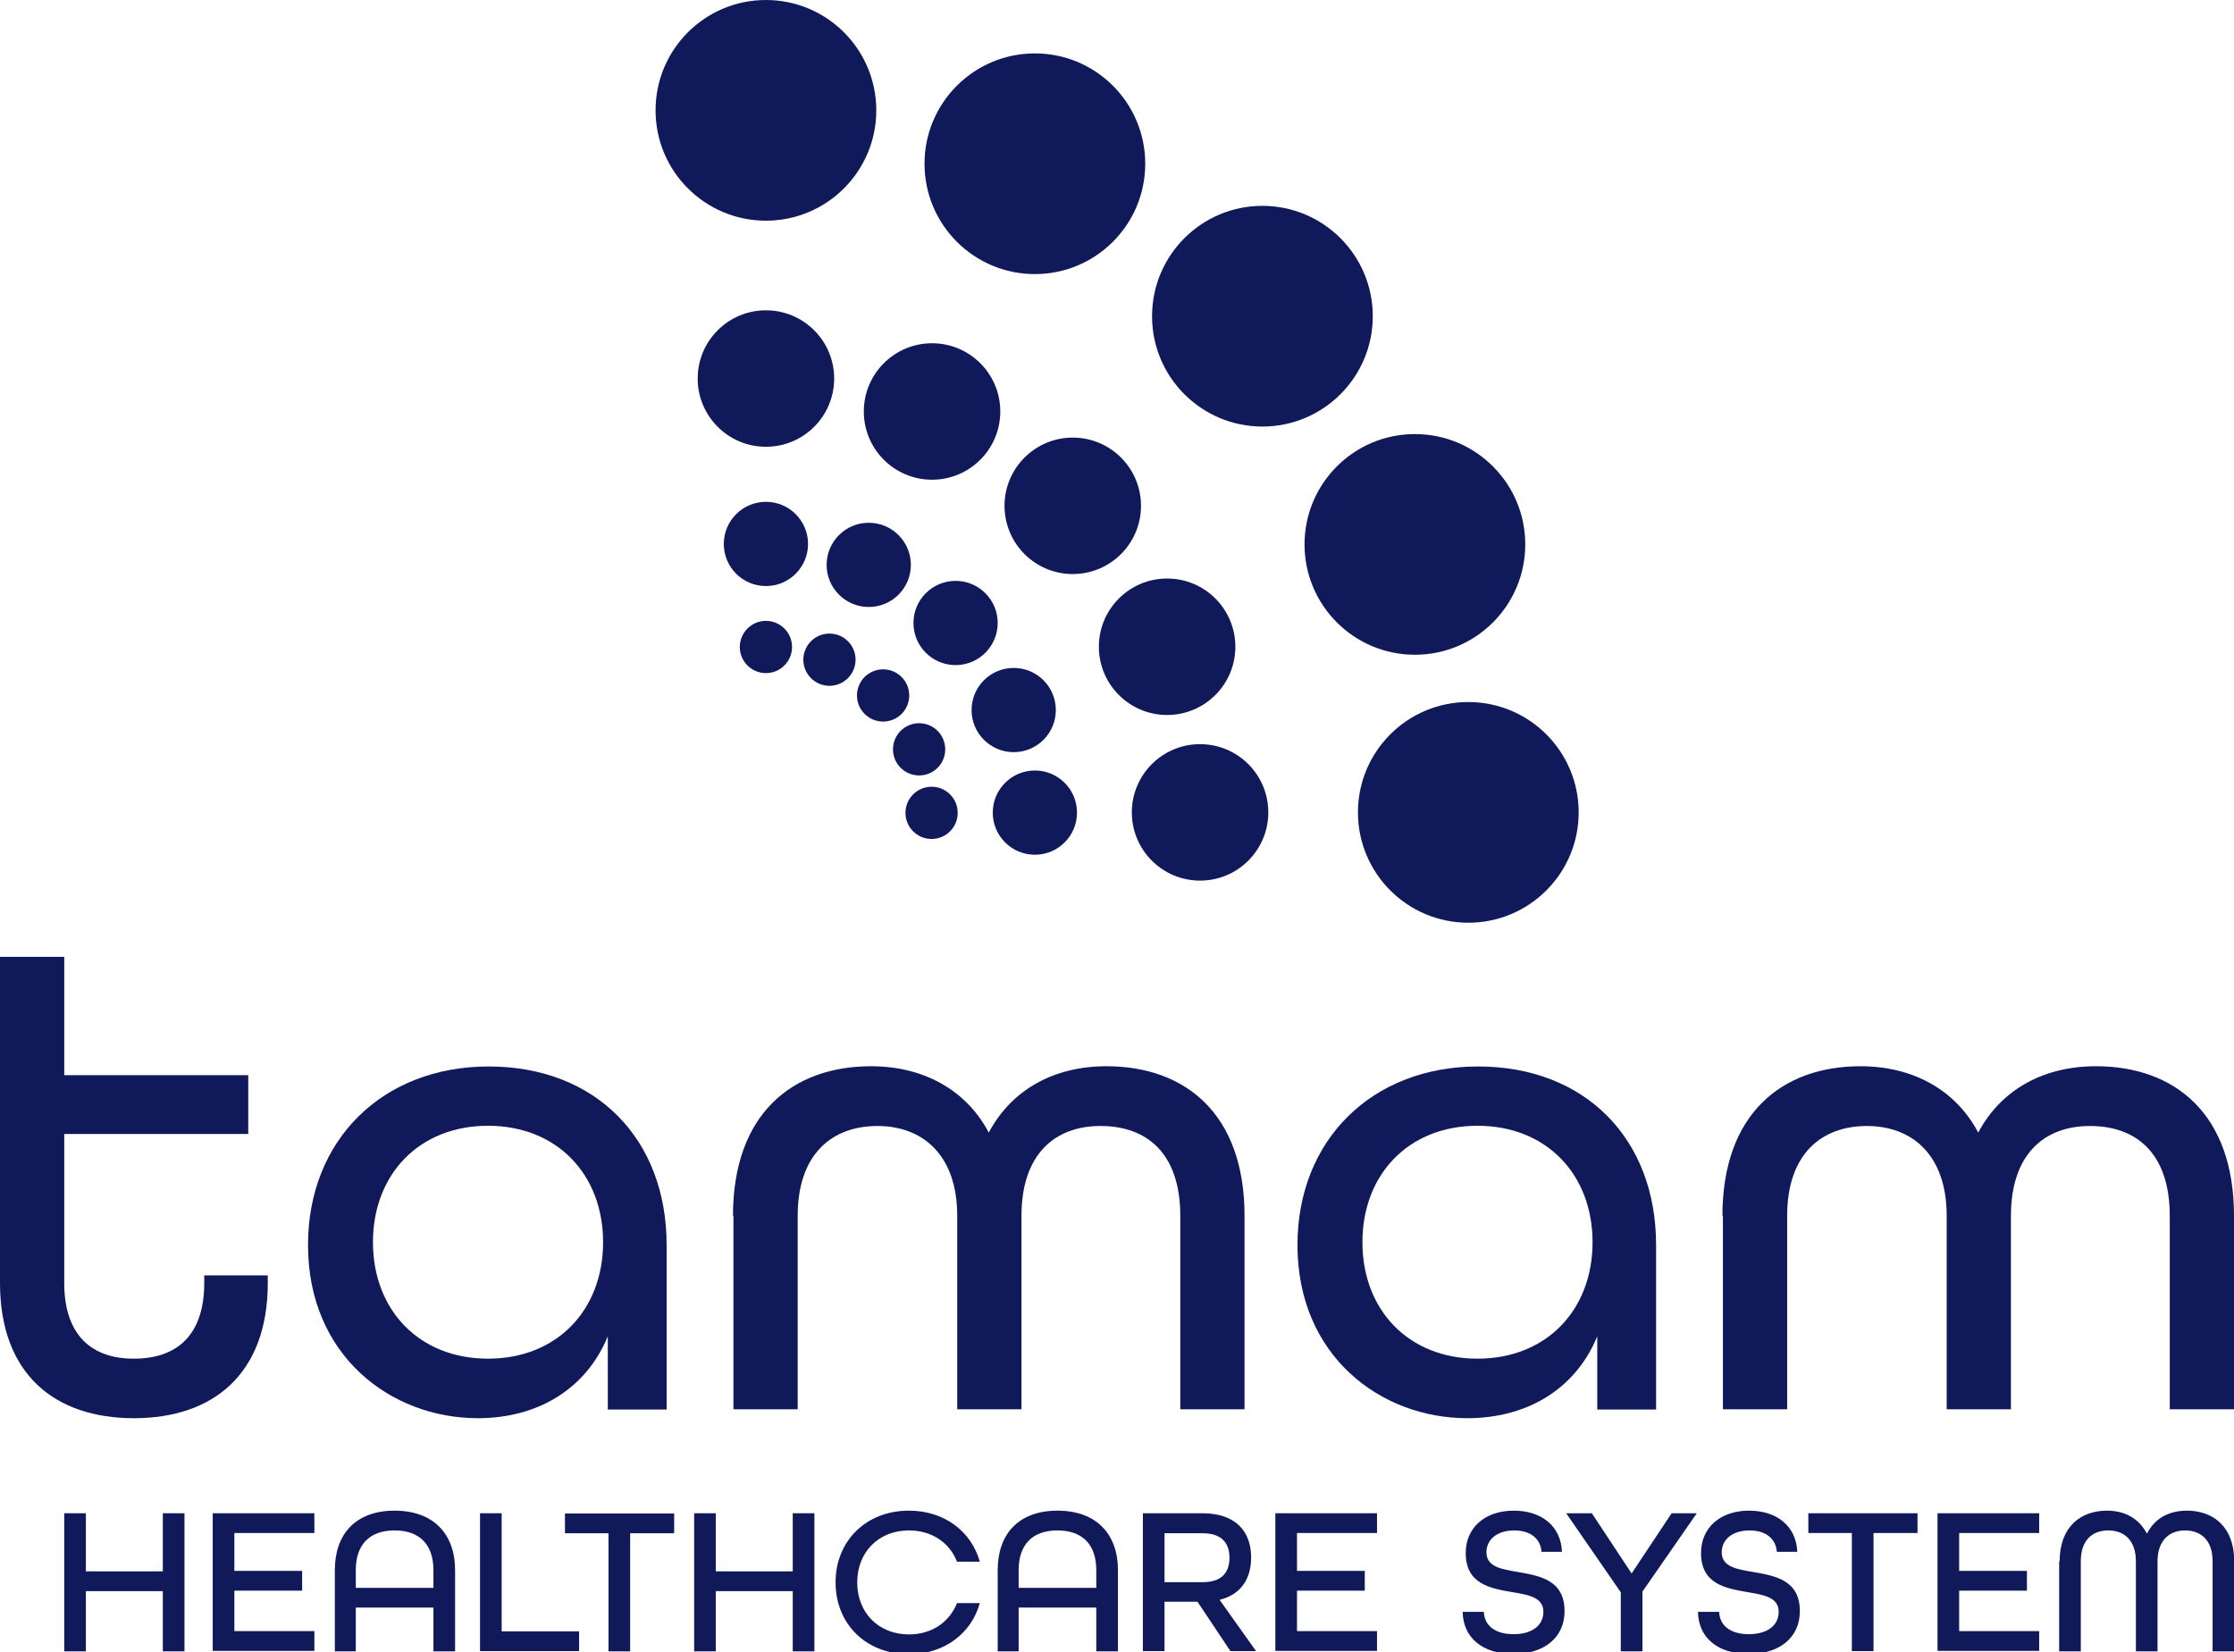
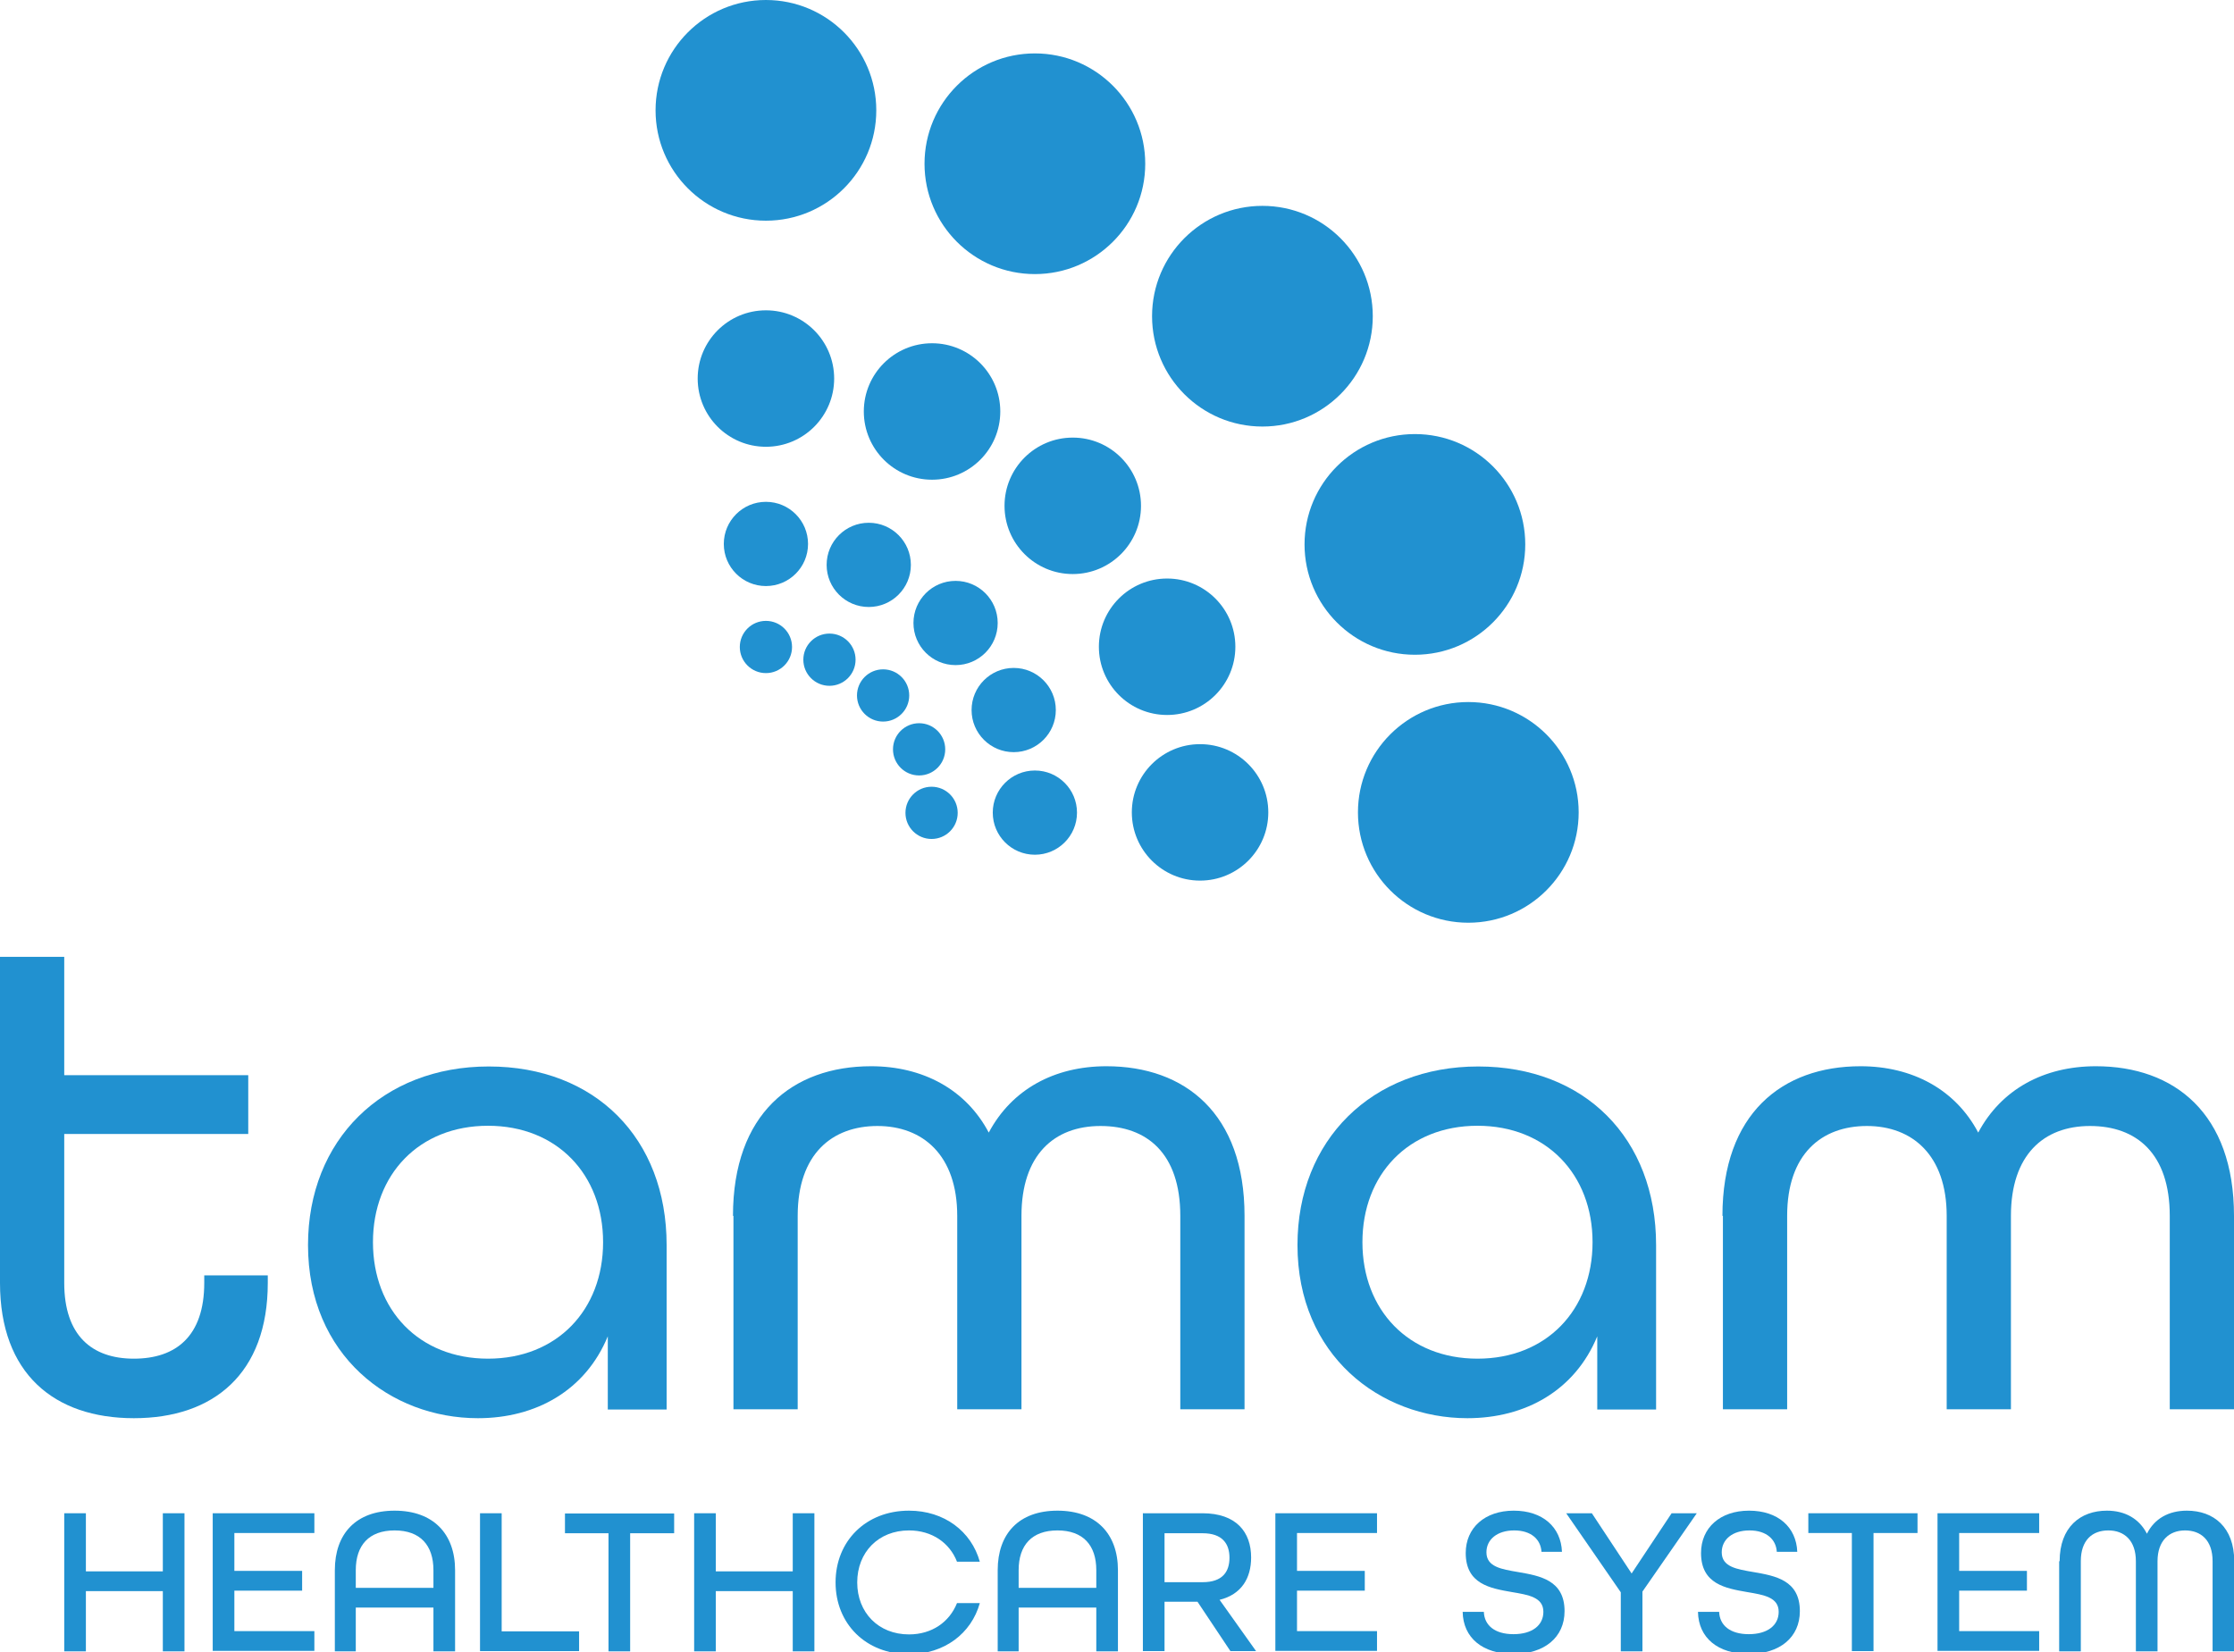
<svg xmlns="http://www.w3.org/2000/svg" id="Layer_1" data-name="Layer 1" viewBox="0 0 94.94 70.19">
  <defs>
    <style>
      .cls-1 {
-         fill: #10195A;
+         fill: #2191D0;
      }

      .cls-2 {
-         fill: #10195A;
+         fill: #2191D0;
      }
    </style>
  </defs>
  <g>
    <circle class="cls-1" cx="32.55" cy="27.5" r="1.11" />
    <circle class="cls-1" cx="32.55" cy="23.12" r="1.79" />
    <circle class="cls-1" cx="32.55" cy="16.09" r="2.9" />
    <circle class="cls-1" cx="32.55" cy="4.69" r="4.69" />
    <circle class="cls-1" cx="43.98" cy="6.96" r="4.69" />
    <circle class="cls-1" cx="53.65" cy="13.44" r="4.69" />
    <circle class="cls-1" cx="60.13" cy="23.14" r="4.69" />
    <circle class="cls-1" cx="62.4" cy="34.53" r="4.69" />
    <circle class="cls-1" cx="39.61" cy="17.49" r="2.9" />
    <circle class="cls-1" cx="45.59" cy="21.5" r="2.9" />
    <circle class="cls-1" cx="49.6" cy="27.49" r="2.9" />
    <circle class="cls-1" cx="51" cy="34.53" r="2.9" />
    <circle class="cls-1" cx="36.92" cy="24.01" r="1.79" />
    <circle class="cls-1" cx="40.61" cy="26.48" r="1.79" />
    <circle class="cls-1" cx="43.08" cy="30.18" r="1.79" />
    <circle class="cls-1" cx="43.98" cy="34.54" r="1.79" />
    <circle class="cls-1" cx="35.25" cy="28.04" r="1.11" />
    <circle class="cls-1" cx="37.53" cy="29.56" r="1.11" />
    <circle class="cls-1" cx="39.06" cy="31.85" r="1.11" />
    <circle class="cls-1" cx="39.59" cy="34.55" r="1.11" />
  </g>
  <g>
    <g>
      <path class="cls-2" d="M2.73,64.32h.92v2.47h3.27v-2.47h.92v5.87h-.92v-2.56h-3.27v2.56h-.92v-5.87Z" />
      <path class="cls-2" d="M9.04,64.32h4.32v.84h-3.4v1.61h2.88v.84h-2.88v1.72h3.4v.84h-4.32v-5.87Z" />
      <path class="cls-2" d="M14.23,66.74c0-1.55.9-2.53,2.54-2.53s2.57.98,2.57,2.53v3.45h-.92v-1.86h-3.3v1.86h-.89v-3.45ZM18.42,67.49v-.75c0-1.06-.56-1.69-1.65-1.69s-1.65.63-1.65,1.69v.75h3.3Z" />
      <path class="cls-2" d="M20.4,64.32h.92v5.02h3.29v.84h-4.21v-5.87Z" />
      <path class="cls-2" d="M25.87,65.17h-1.86v-.84h4.64v.84h-1.87v5.02h-.92v-5.02Z" />
      <path class="cls-2" d="M29.5,64.32h.92v2.47h3.27v-2.47h.92v5.87h-.92v-2.56h-3.27v2.56h-.92v-5.87Z" />
      <path class="cls-2" d="M35.51,67.26c0-1.76,1.29-3.05,3.12-3.05,1.5,0,2.65.88,3.01,2.17h-.97c-.31-.8-1.06-1.33-2.04-1.33-1.3,0-2.2.93-2.2,2.21s.9,2.21,2.2,2.21c.98,0,1.72-.53,2.04-1.33h.97c-.36,1.29-1.51,2.17-3.01,2.17-1.83,0-3.12-1.29-3.12-3.05Z" />
      <path class="cls-2" d="M42.4,66.74c0-1.55.9-2.53,2.54-2.53s2.57.98,2.57,2.53v3.45h-.92v-1.86h-3.3v1.86h-.89v-3.45ZM46.59,67.49v-.75c0-1.06-.56-1.69-1.65-1.69s-1.65.63-1.65,1.69v.75h3.3Z" />
      <path class="cls-2" d="M48.58,64.32h2.52c1.44,0,2.07.8,2.07,1.88,0,.88-.41,1.57-1.34,1.8l1.55,2.18h-1.09l-1.4-2.1h-1.4v2.1h-.92v-5.87ZM51.11,67.25c.85,0,1.14-.45,1.14-1.04s-.3-1.04-1.14-1.04h-1.62v2.08h1.62Z" />
      <path class="cls-2" d="M54.2,64.32h4.32v.84h-3.4v1.61h2.88v.84h-2.88v1.72h3.4v.84h-4.32v-5.87Z" />
    </g>
    <g>
      <path class="cls-2" d="M62.15,68.51h.91c.02.57.46.95,1.26.95s1.27-.38,1.27-.95c0-.62-.63-.72-1.34-.84-.92-.16-1.96-.34-1.96-1.66,0-1.07.81-1.8,2.04-1.8s2.01.7,2.05,1.75h-.87c-.03-.52-.43-.91-1.16-.91s-1.18.39-1.18.93c0,.62.64.72,1.35.84.92.16,1.97.34,1.97,1.66,0,1.12-.86,1.82-2.17,1.82s-2.14-.68-2.16-1.79Z" />
      <path class="cls-2" d="M68.88,67.68l-2.32-3.36h1.09l1.69,2.56,1.7-2.56h1.07l-2.31,3.33v2.54h-.92v-2.51Z" />
      <path class="cls-2" d="M72.15,68.51h.91c.02.57.46.95,1.26.95s1.27-.38,1.27-.95c0-.62-.63-.72-1.34-.84-.92-.16-1.96-.34-1.96-1.66,0-1.07.81-1.8,2.04-1.8s2.01.7,2.05,1.75h-.87c-.03-.52-.43-.91-1.16-.91s-1.18.39-1.18.93c0,.62.64.72,1.35.84.92.16,1.97.34,1.97,1.66,0,1.12-.86,1.82-2.17,1.82s-2.14-.68-2.16-1.79Z" />
      <path class="cls-2" d="M78.71,65.16h-1.86v-.84h4.64v.84h-1.87v5.02h-.92v-5.02Z" />
      <path class="cls-2" d="M82.34,64.32h4.32v.84h-3.4v1.61h2.88v.84h-2.88v1.72h3.4v.84h-4.32v-5.87Z" />
      <path class="cls-2" d="M87.53,66.36c0-1.45.88-2.15,2.01-2.15.77,0,1.37.34,1.7.98.32-.64.92-.98,1.7-.98,1.13,0,2.01.7,2.01,2.15v3.83h-.92v-3.83c0-.9-.5-1.31-1.17-1.31s-1.17.43-1.17,1.31v3.83h-.92v-3.83c0-.88-.49-1.31-1.17-1.31s-1.17.41-1.17,1.31v3.83h-.92v-3.83Z" />
    </g>
  </g>
  <g>
    <path class="cls-2" d="M0,54.53v-13.86h2.73v5.03h7.82v2.5H2.73v6.33c0,2.24,1.18,3.22,2.96,3.22s2.99-.95,2.99-3.22v-.32h2.7v.32c0,3.85-2.3,5.75-5.69,5.75s-5.69-1.9-5.69-5.75Z" />
    <path class="cls-2" d="M13.09,52.92c0-4.46,3.16-7.59,7.68-7.59s7.56,3.05,7.56,7.59v6.99h-2.5v-3.11c-.95,2.3-3.05,3.48-5.52,3.48-3.71,0-7.22-2.67-7.22-7.36ZM25.63,52.8c0-2.88-1.96-4.95-4.89-4.95s-4.89,2.07-4.89,4.95,1.96,4.95,4.89,4.95,4.89-2.07,4.89-4.95Z" />
    <path class="cls-2" d="M31.15,51.68c0-4.34,2.53-6.36,5.87-6.36,2.19,0,4.03.98,5,2.82.98-1.84,2.79-2.82,5-2.82,3.34,0,5.87,2.01,5.87,6.36v8.22h-2.73v-8.22c0-2.65-1.41-3.82-3.39-3.82s-3.36,1.24-3.36,3.82v8.22h-2.73v-8.22c0-2.59-1.47-3.82-3.39-3.82s-3.39,1.18-3.39,3.82v8.22h-2.73v-8.22Z" />
    <path class="cls-2" d="M55.14,52.92c0-4.46,3.16-7.59,7.68-7.59s7.56,3.05,7.56,7.59v6.99h-2.5v-3.11c-.95,2.3-3.05,3.48-5.52,3.48-3.71,0-7.22-2.67-7.22-7.36ZM67.68,52.8c0-2.88-1.96-4.95-4.89-4.95s-4.89,2.07-4.89,4.95,1.96,4.95,4.89,4.95,4.89-2.07,4.89-4.95Z" />
    <path class="cls-2" d="M73.2,51.68c0-4.34,2.53-6.36,5.87-6.36,2.19,0,4.03.98,5,2.82.98-1.84,2.79-2.82,5-2.82,3.34,0,5.87,2.01,5.87,6.36v8.22h-2.73v-8.22c0-2.65-1.41-3.82-3.39-3.82s-3.36,1.24-3.36,3.82v8.22h-2.73v-8.22c0-2.59-1.47-3.82-3.39-3.82s-3.39,1.18-3.39,3.82v8.22h-2.73v-8.22Z" />
  </g>
</svg>
